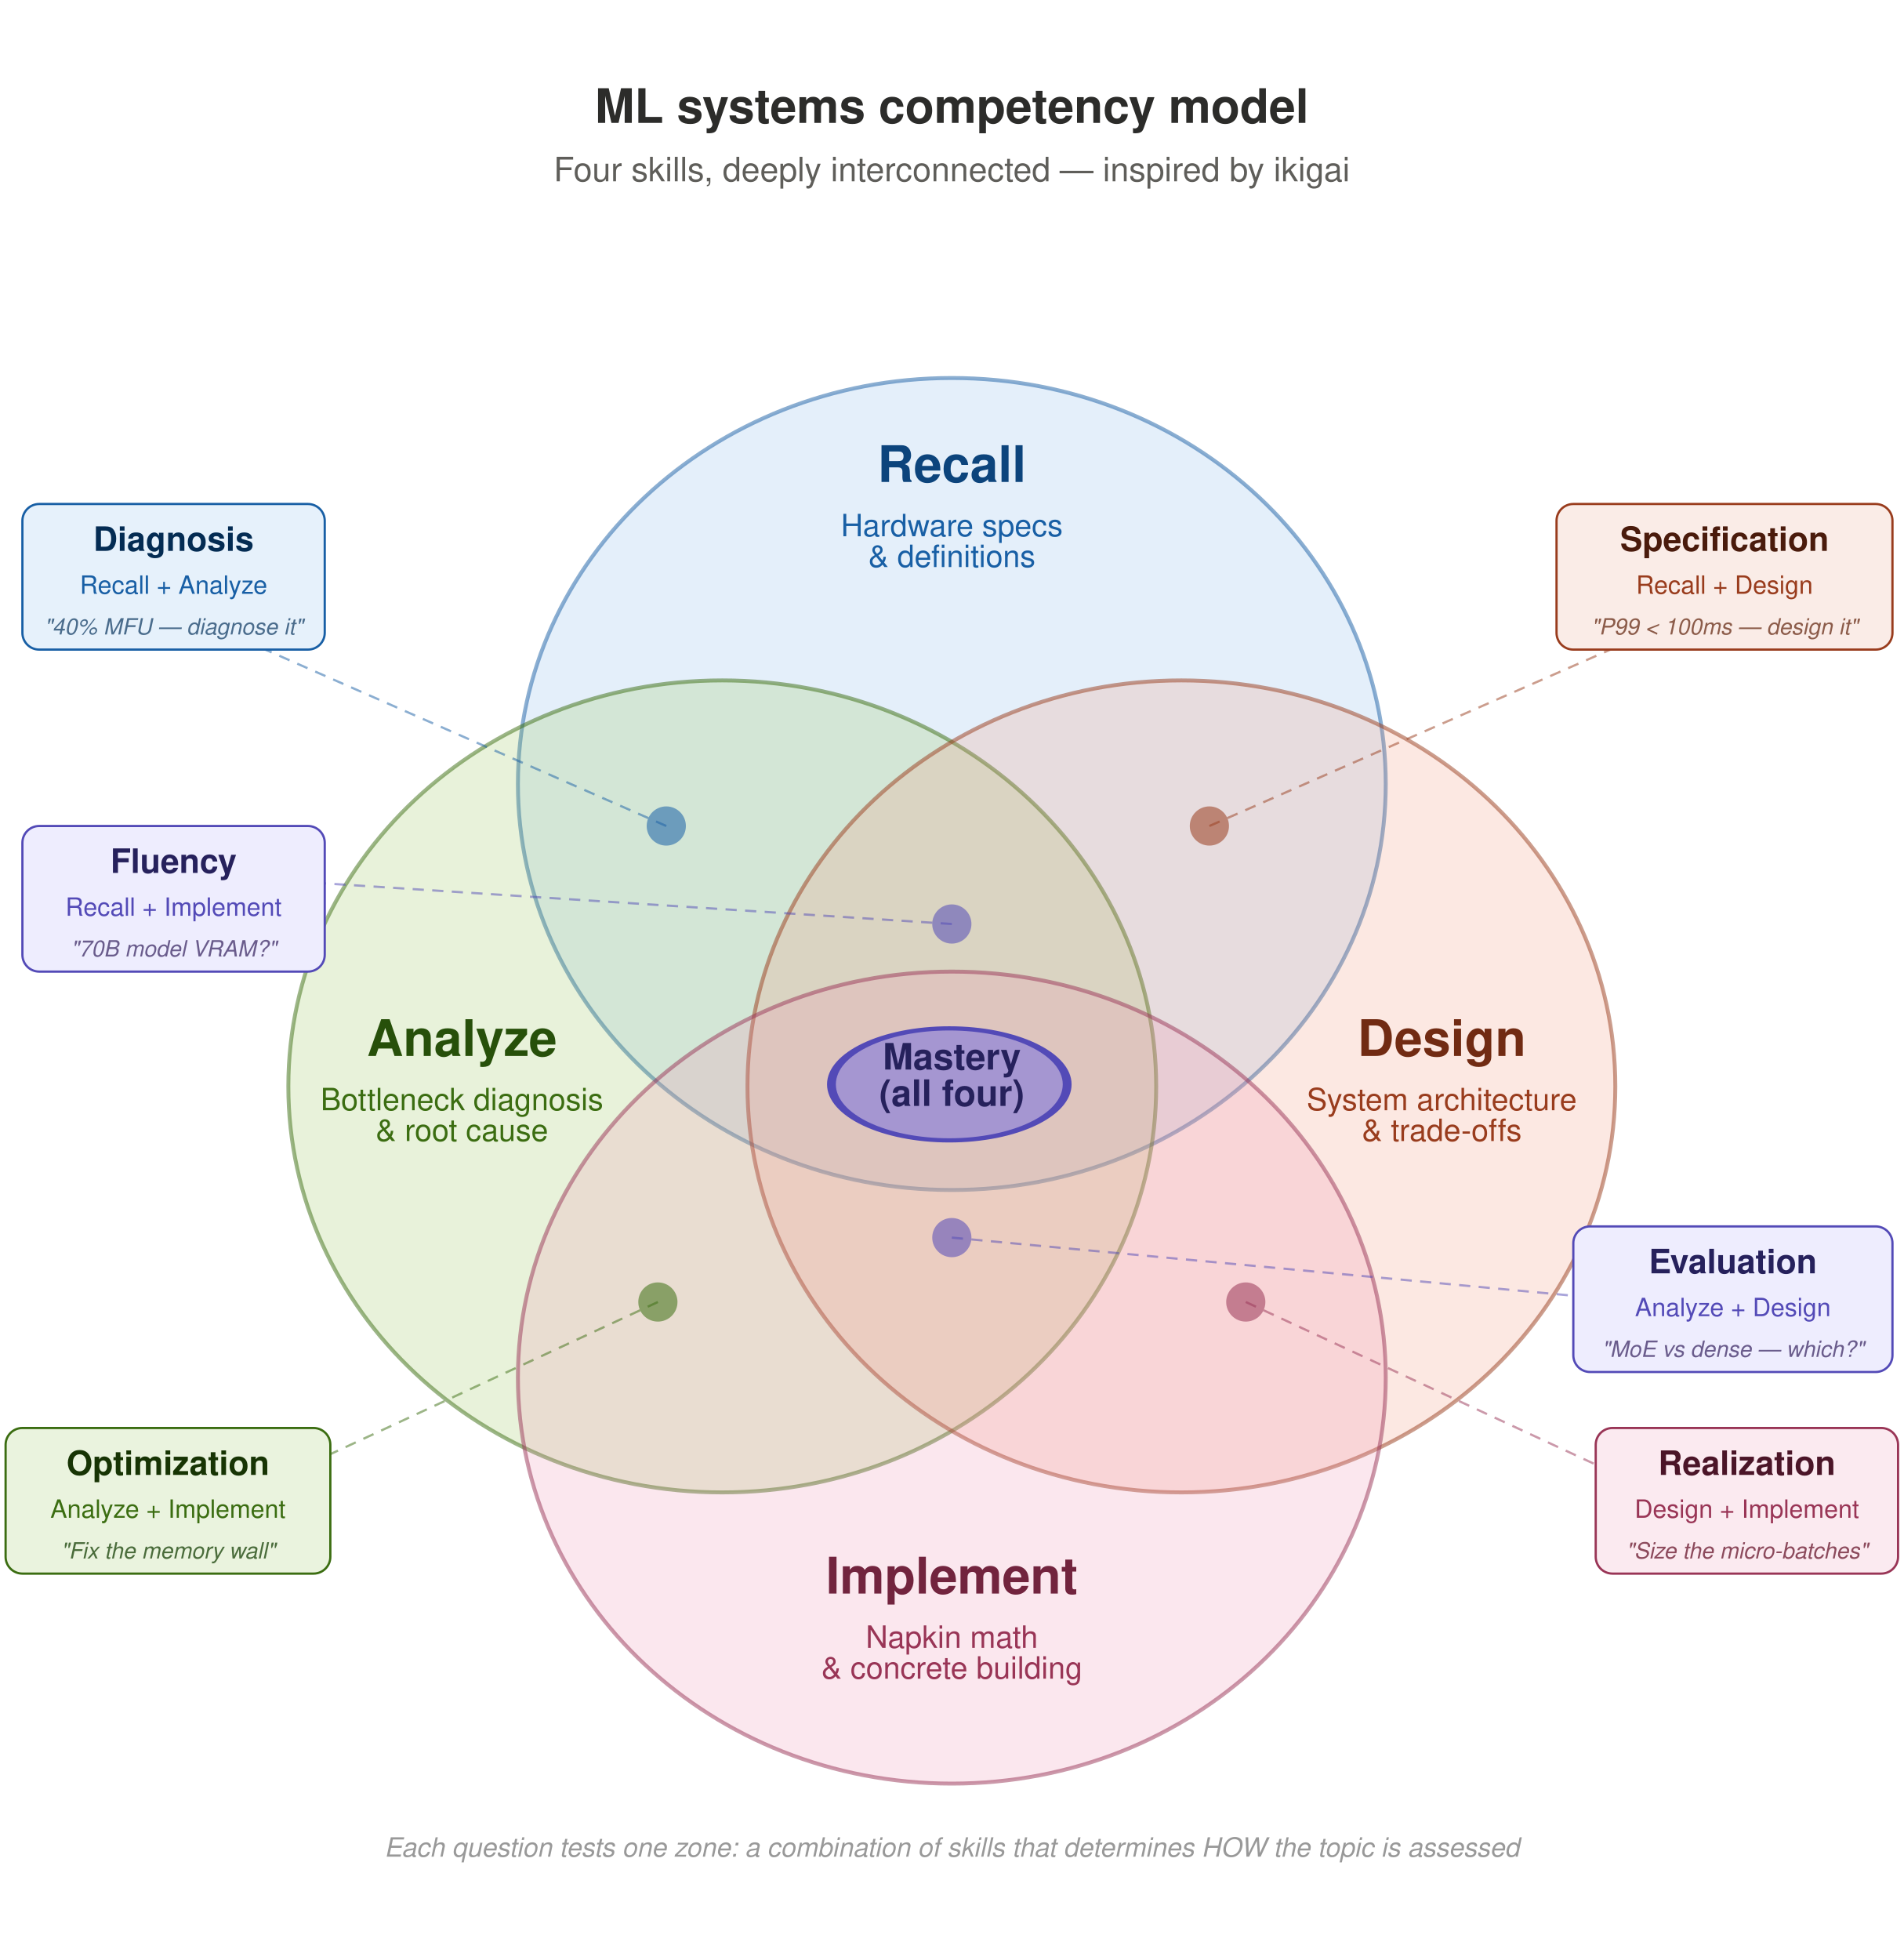
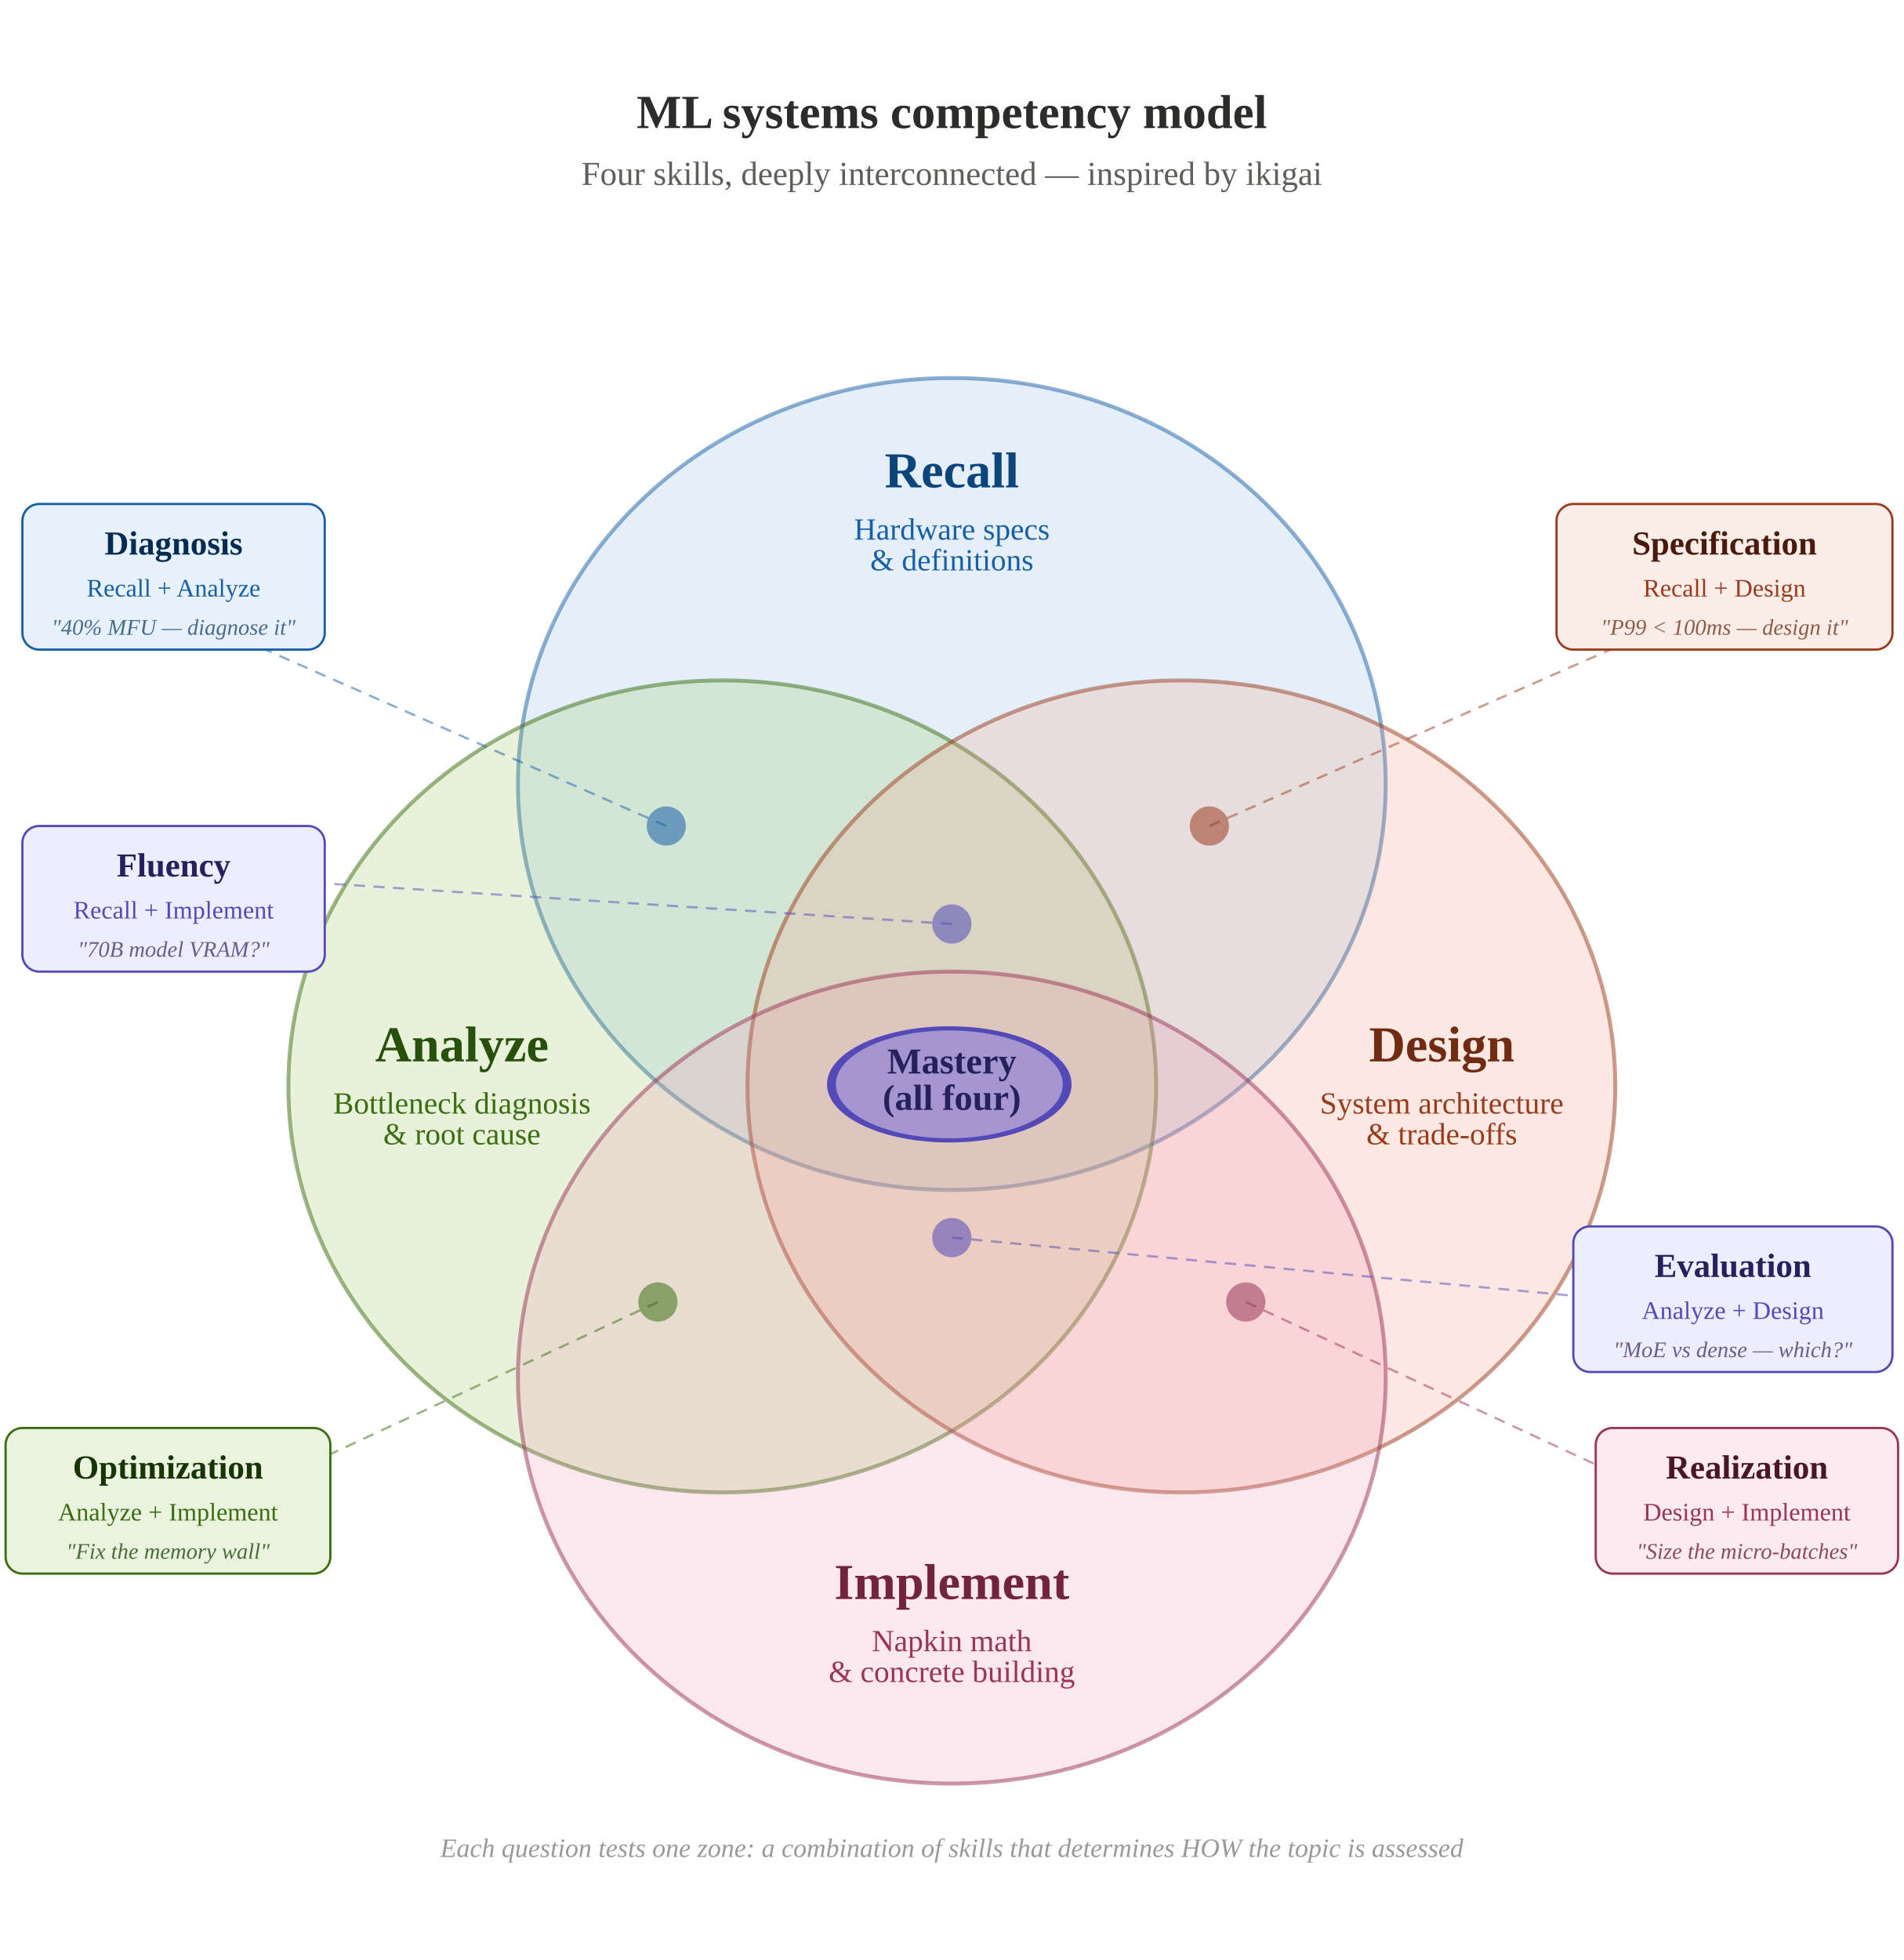
- <svg xmlns="http://www.w3.org/2000/svg" width="100%" viewBox="0 0 680 700" style="font-family: -apple-system, BlinkMacSystemFont, 'Segoe UI', Helvetica, Arial, sans-serif;">
+ <svg xmlns="http://www.w3.org/2000/svg" width="100%" viewBox="0 0 680 700" style="font-family: Helvetica, Arial, sans-serif'Segoe UI', Helvetica, Arial, sans-serif;">
  <text x="340" y="40" text-anchor="middle" dominant-baseline="central" font-size="17" font-weight="600" fill="#2C2C2A">ML systems competency model</text>
  <text x="340" y="62" text-anchor="middle" dominant-baseline="central" font-size="12" fill="#5F5E5A">Four skills, deeply interconnected — inspired by ikigai</text>
  <ellipse cx="340" cy="280" rx="155" ry="145" fill="#85B7EB" fill-opacity="0.22" stroke="#185FA5" stroke-width="1.4" stroke-opacity="0.5" />
  <ellipse cx="258" cy="388" rx="155" ry="145" fill="#97C459" fill-opacity="0.22" stroke="#3B6D11" stroke-width="1.4" stroke-opacity="0.5" />
  <ellipse cx="422" cy="388" rx="155" ry="145" fill="#F0997B" fill-opacity="0.22" stroke="#993C1D" stroke-width="1.4" stroke-opacity="0.5" />
  <ellipse cx="340" cy="492" rx="155" ry="145" fill="#ED93B1" fill-opacity="0.22" stroke="#993556" stroke-width="1.4" stroke-opacity="0.5" />
  <circle cx="340" cy="388" r="20" fill="#7F77DD" fill-opacity="0.6" stroke="#534AB7" stroke-width="1.5" transform="matrix(2.104954, 0, 0, 1, -376.5853, -0.725249)" />
  <circle cx="238" cy="295" r="7" fill="#185FA5" fill-opacity="0.55" />
  <circle cx="432" cy="295" r="7" fill="#993C1D" fill-opacity="0.55" />
  <circle cx="340" cy="330" r="7" fill="#534AB7" fill-opacity="0.55" />
  <circle cx="340" cy="442" r="7" fill="#534AB7" fill-opacity="0.55" />
  <circle cx="235" cy="465" r="7" fill="#3B6D11" fill-opacity="0.55" />
  <circle cx="445" cy="465" r="7" fill="#993556" fill-opacity="0.55" />
  <line x1="238" y1="295" x2="22" y2="200" stroke="#185FA5" stroke-width="0.8" stroke-dasharray="4 3" stroke-opacity="0.5" />
  <line x1="432" y1="295" x2="648" y2="200" stroke="#993C1D" stroke-width="0.8" stroke-dasharray="4 3" stroke-opacity="0.5" />
  <line x1="340" y1="330" x2="62" y2="312" stroke="#534AB7" stroke-width="0.8" stroke-dasharray="4 3" stroke-opacity="0.5" />
  <line x1="340" y1="442" x2="618" y2="468" stroke="#534AB7" stroke-width="0.8" stroke-dasharray="4 3" stroke-opacity="0.5" />
  <line x1="235" y1="465" x2="52" y2="550" stroke="#3B6D11" stroke-width="0.8" stroke-dasharray="4 3" stroke-opacity="0.5" />
  <line x1="445" y1="465" x2="628" y2="550" stroke="#993556" stroke-width="0.8" stroke-dasharray="4 3" stroke-opacity="0.5" />
  <text x="340" y="168" text-anchor="middle" dominant-baseline="central" font-size="18" font-weight="600" fill="#0C447C">Recall</text>
  <text x="340" y="189" text-anchor="middle" dominant-baseline="central" font-size="11" fill="#185FA5">Hardware specs<tspan x="340" dy="1em">​</tspan>&amp; definitions</text>
  <text x="165" y="373" text-anchor="middle" dominant-baseline="central" font-size="18" font-weight="600" fill="#27500A">Analyze</text>
  <text x="165" y="394" text-anchor="middle" dominant-baseline="central" font-size="11" fill="#3B6D11">Bottleneck diagnosis<tspan x="165" dy="1em">​</tspan>&amp; root cause</text>
  <text x="515" y="373" text-anchor="middle" dominant-baseline="central" font-size="18" font-weight="600" fill="#712B13">Design</text>
  <text x="515" y="394" text-anchor="middle" dominant-baseline="central" font-size="11" fill="#993C1D">System architecture<tspan x="515" dy="1em">​</tspan>&amp; trade-offs</text>
  <text x="340" y="565" text-anchor="middle" dominant-baseline="central" font-size="18" font-weight="600" fill="#72243E">Implement</text>
  <text x="340" y="586" text-anchor="middle" dominant-baseline="central" font-size="11" fill="#993556">Napkin math<tspan x="340" dy="1em">​</tspan>&amp; concrete building</text>
  <rect x="8" y="180" width="108" height="52" rx="6" fill="#E6F1FB" stroke="#185FA5" stroke-width="0.8" />
  <text x="62" y="194" text-anchor="middle" dominant-baseline="central" font-size="12" font-weight="600" fill="#042C53">Diagnosis</text>
  <text x="62" y="210" text-anchor="middle" dominant-baseline="central" font-size="9" fill="#185FA5">Recall + Analyze</text>
  <text x="62" y="224" text-anchor="middle" dominant-baseline="central" font-size="8" fill="#4a6c8c" font-style="italic">"40% MFU — diagnose it"</text>
  <rect x="556" y="180" width="120" height="52" rx="6" fill="#FAECE7" stroke="#993C1D" stroke-width="0.8" />
  <text x="616" y="194" text-anchor="middle" dominant-baseline="central" font-size="12" font-weight="600" fill="#4A1B0C">Specification</text>
  <text x="616" y="210" text-anchor="middle" dominant-baseline="central" font-size="9" fill="#993C1D">Recall + Design</text>
  <text x="616" y="224" text-anchor="middle" dominant-baseline="central" font-size="8" fill="#8c5c4a" font-style="italic">"P99 &lt; 100ms — design it"</text>
  <rect x="8" y="295" width="108" height="52" rx="6" fill="#EEEDFE" stroke="#534AB7" stroke-width="0.8" />
  <text x="62" y="309" text-anchor="middle" dominant-baseline="central" font-size="12" font-weight="600" fill="#26215C">Fluency</text>
  <text x="62" y="325" text-anchor="middle" dominant-baseline="central" font-size="9" fill="#534AB7">Recall + Implement</text>
  <text x="62" y="339" text-anchor="middle" dominant-baseline="central" font-size="8" fill="#6a5c8c" font-style="italic">"70B model VRAM?"</text>
  <rect x="562" y="438" width="114" height="52" rx="6" fill="#EEEDFE" stroke="#534AB7" stroke-width="0.8" />
  <text x="619" y="452" text-anchor="middle" dominant-baseline="central" font-size="12" font-weight="600" fill="#26215C">Evaluation</text>
  <text x="619" y="468" text-anchor="middle" dominant-baseline="central" font-size="9" fill="#534AB7">Analyze + Design</text>
  <text x="619" y="482" text-anchor="middle" dominant-baseline="central" font-size="8" fill="#6a5c8c" font-style="italic">"MoE vs dense — which?"</text>
  <rect x="2" y="510" width="116" height="52" rx="6" fill="#EAF3DE" stroke="#3B6D11" stroke-width="0.8" />
  <text x="60" y="524" text-anchor="middle" dominant-baseline="central" font-size="12" font-weight="600" fill="#173404">Optimization</text>
  <text x="60" y="540" text-anchor="middle" dominant-baseline="central" font-size="9" fill="#3B6D11">Analyze + Implement</text>
  <text x="60" y="554" text-anchor="middle" dominant-baseline="central" font-size="8" fill="#4a6c3b" font-style="italic">"Fix the memory wall"</text>
  <rect x="570" y="510" width="108" height="52" rx="6" fill="#FBEAF0" stroke="#993556" stroke-width="0.8" />
  <text x="624" y="524" text-anchor="middle" dominant-baseline="central" font-size="12" font-weight="600" fill="#4B1528">Realization</text>
  <text x="624" y="540" text-anchor="middle" dominant-baseline="central" font-size="9" fill="#993556">Design + Implement</text>
  <text x="624" y="554" text-anchor="middle" dominant-baseline="central" font-size="8" fill="#8c4a5c" font-style="italic">"Size the micro-batches"</text>
  <text x="340" y="379" text-anchor="middle" dominant-baseline="central" font-size="13" font-weight="600" fill="#26215C">Mastery<tspan x="340" dy="1em">​</tspan>(all four)</text>
  <text x="340" y="660" text-anchor="middle" dominant-baseline="central" font-size="9.5" fill="#999" font-style="italic">Each question tests one zone: a combination of skills that determines HOW the topic is assessed</text>
</svg>
